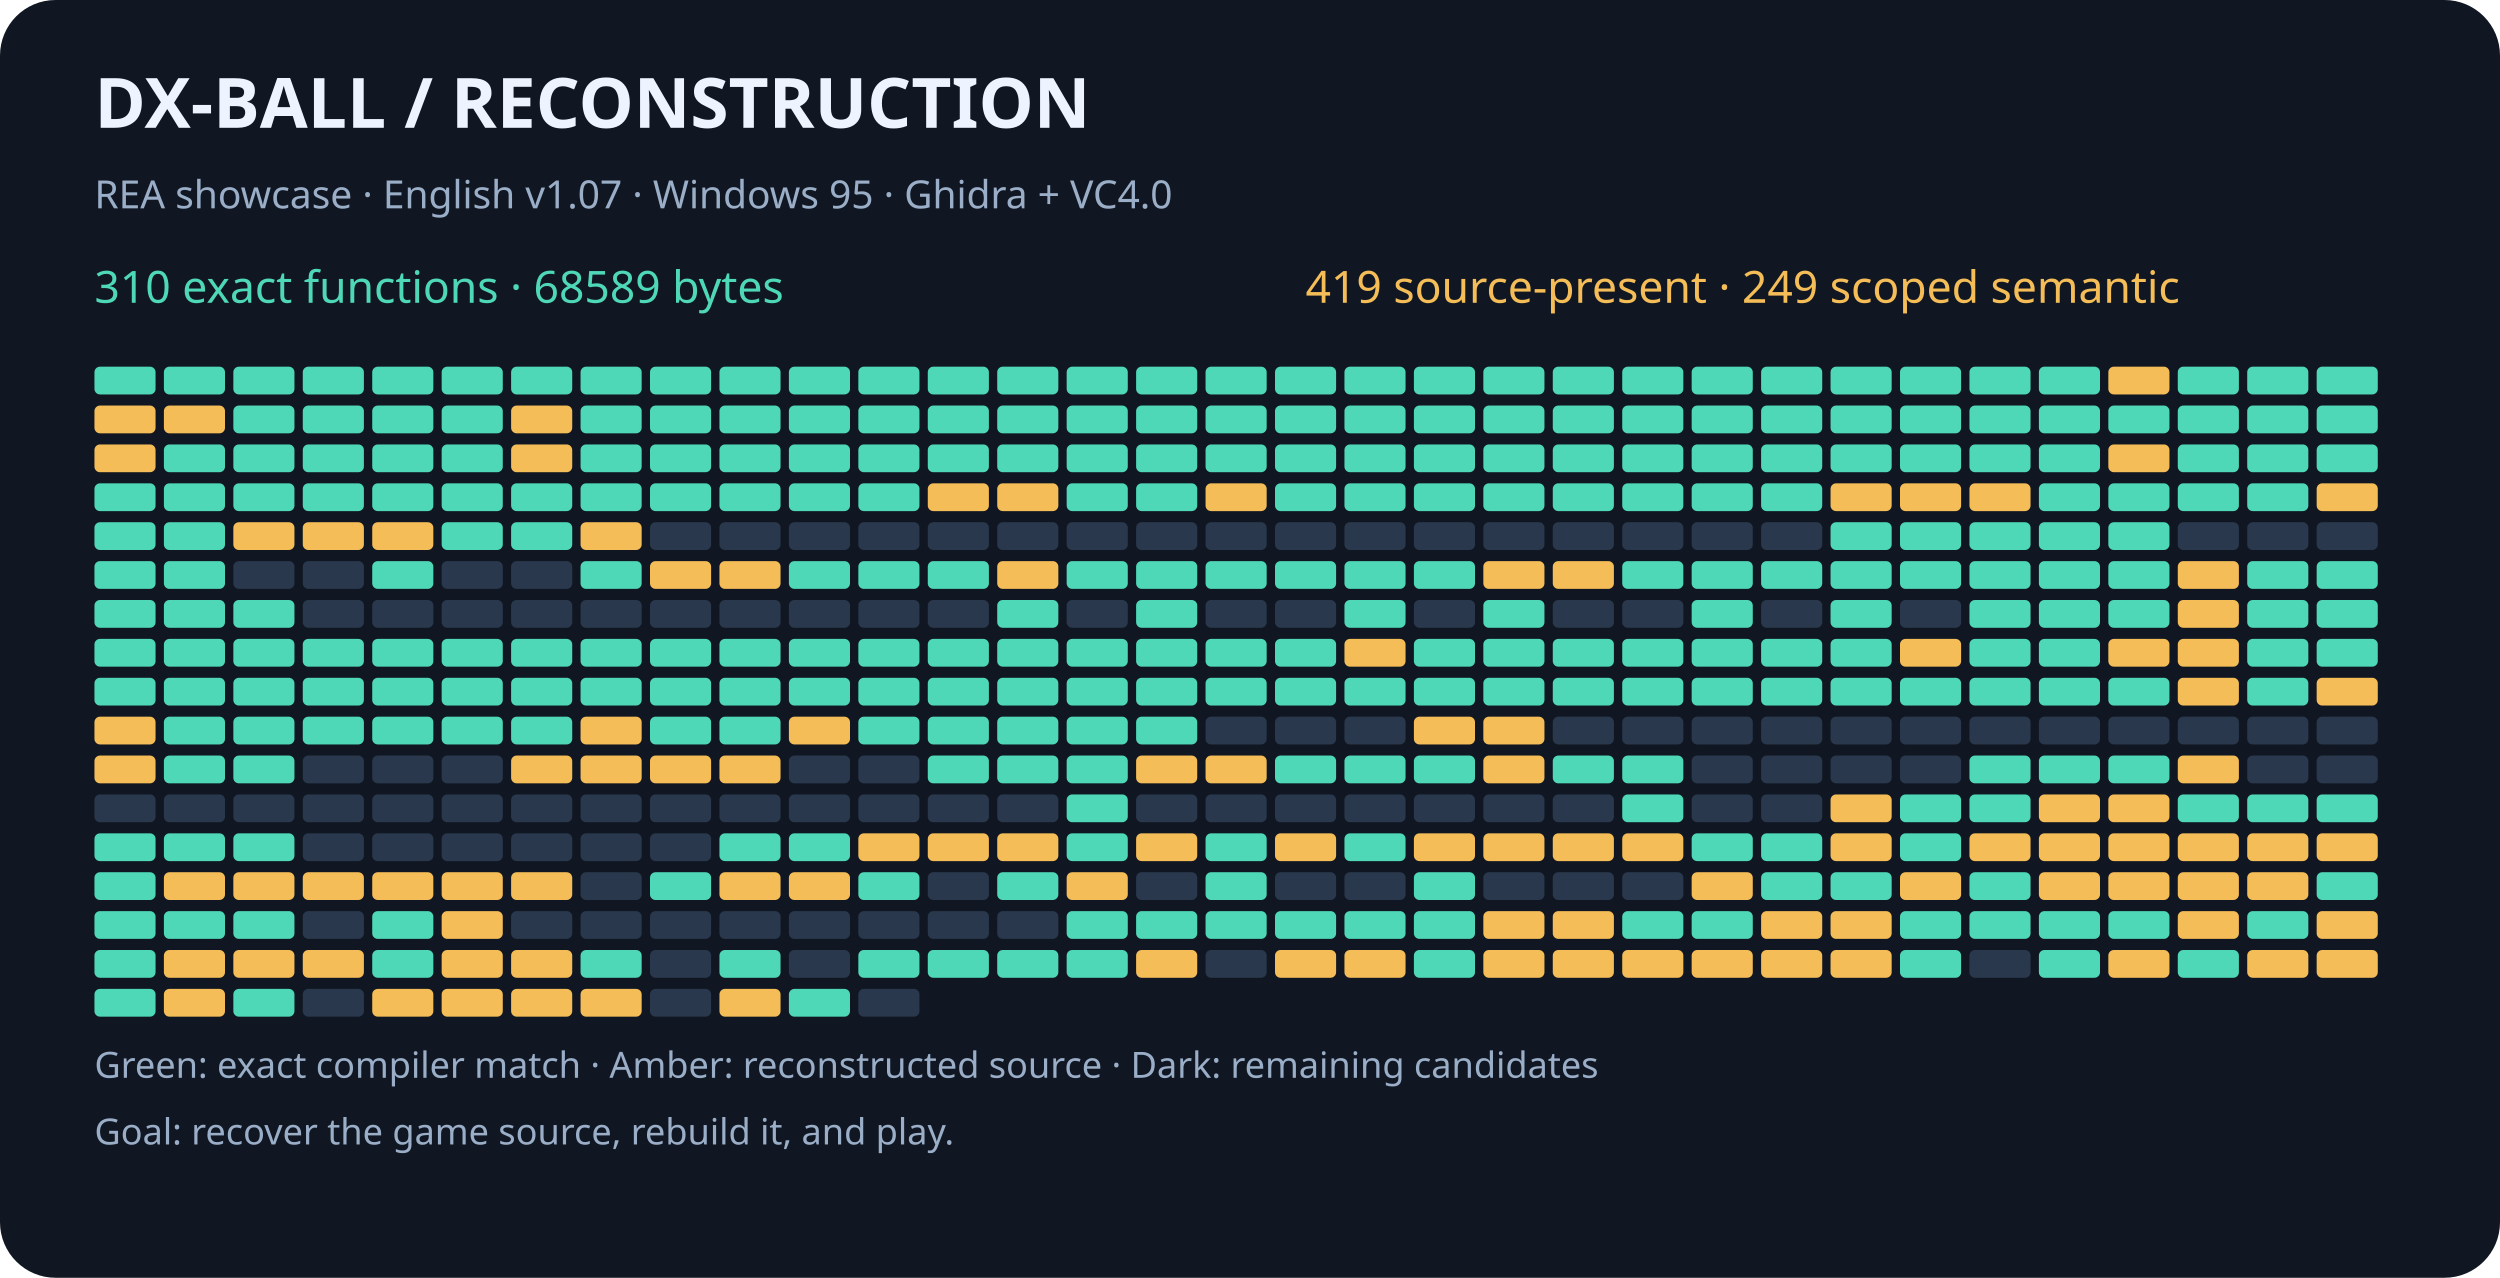
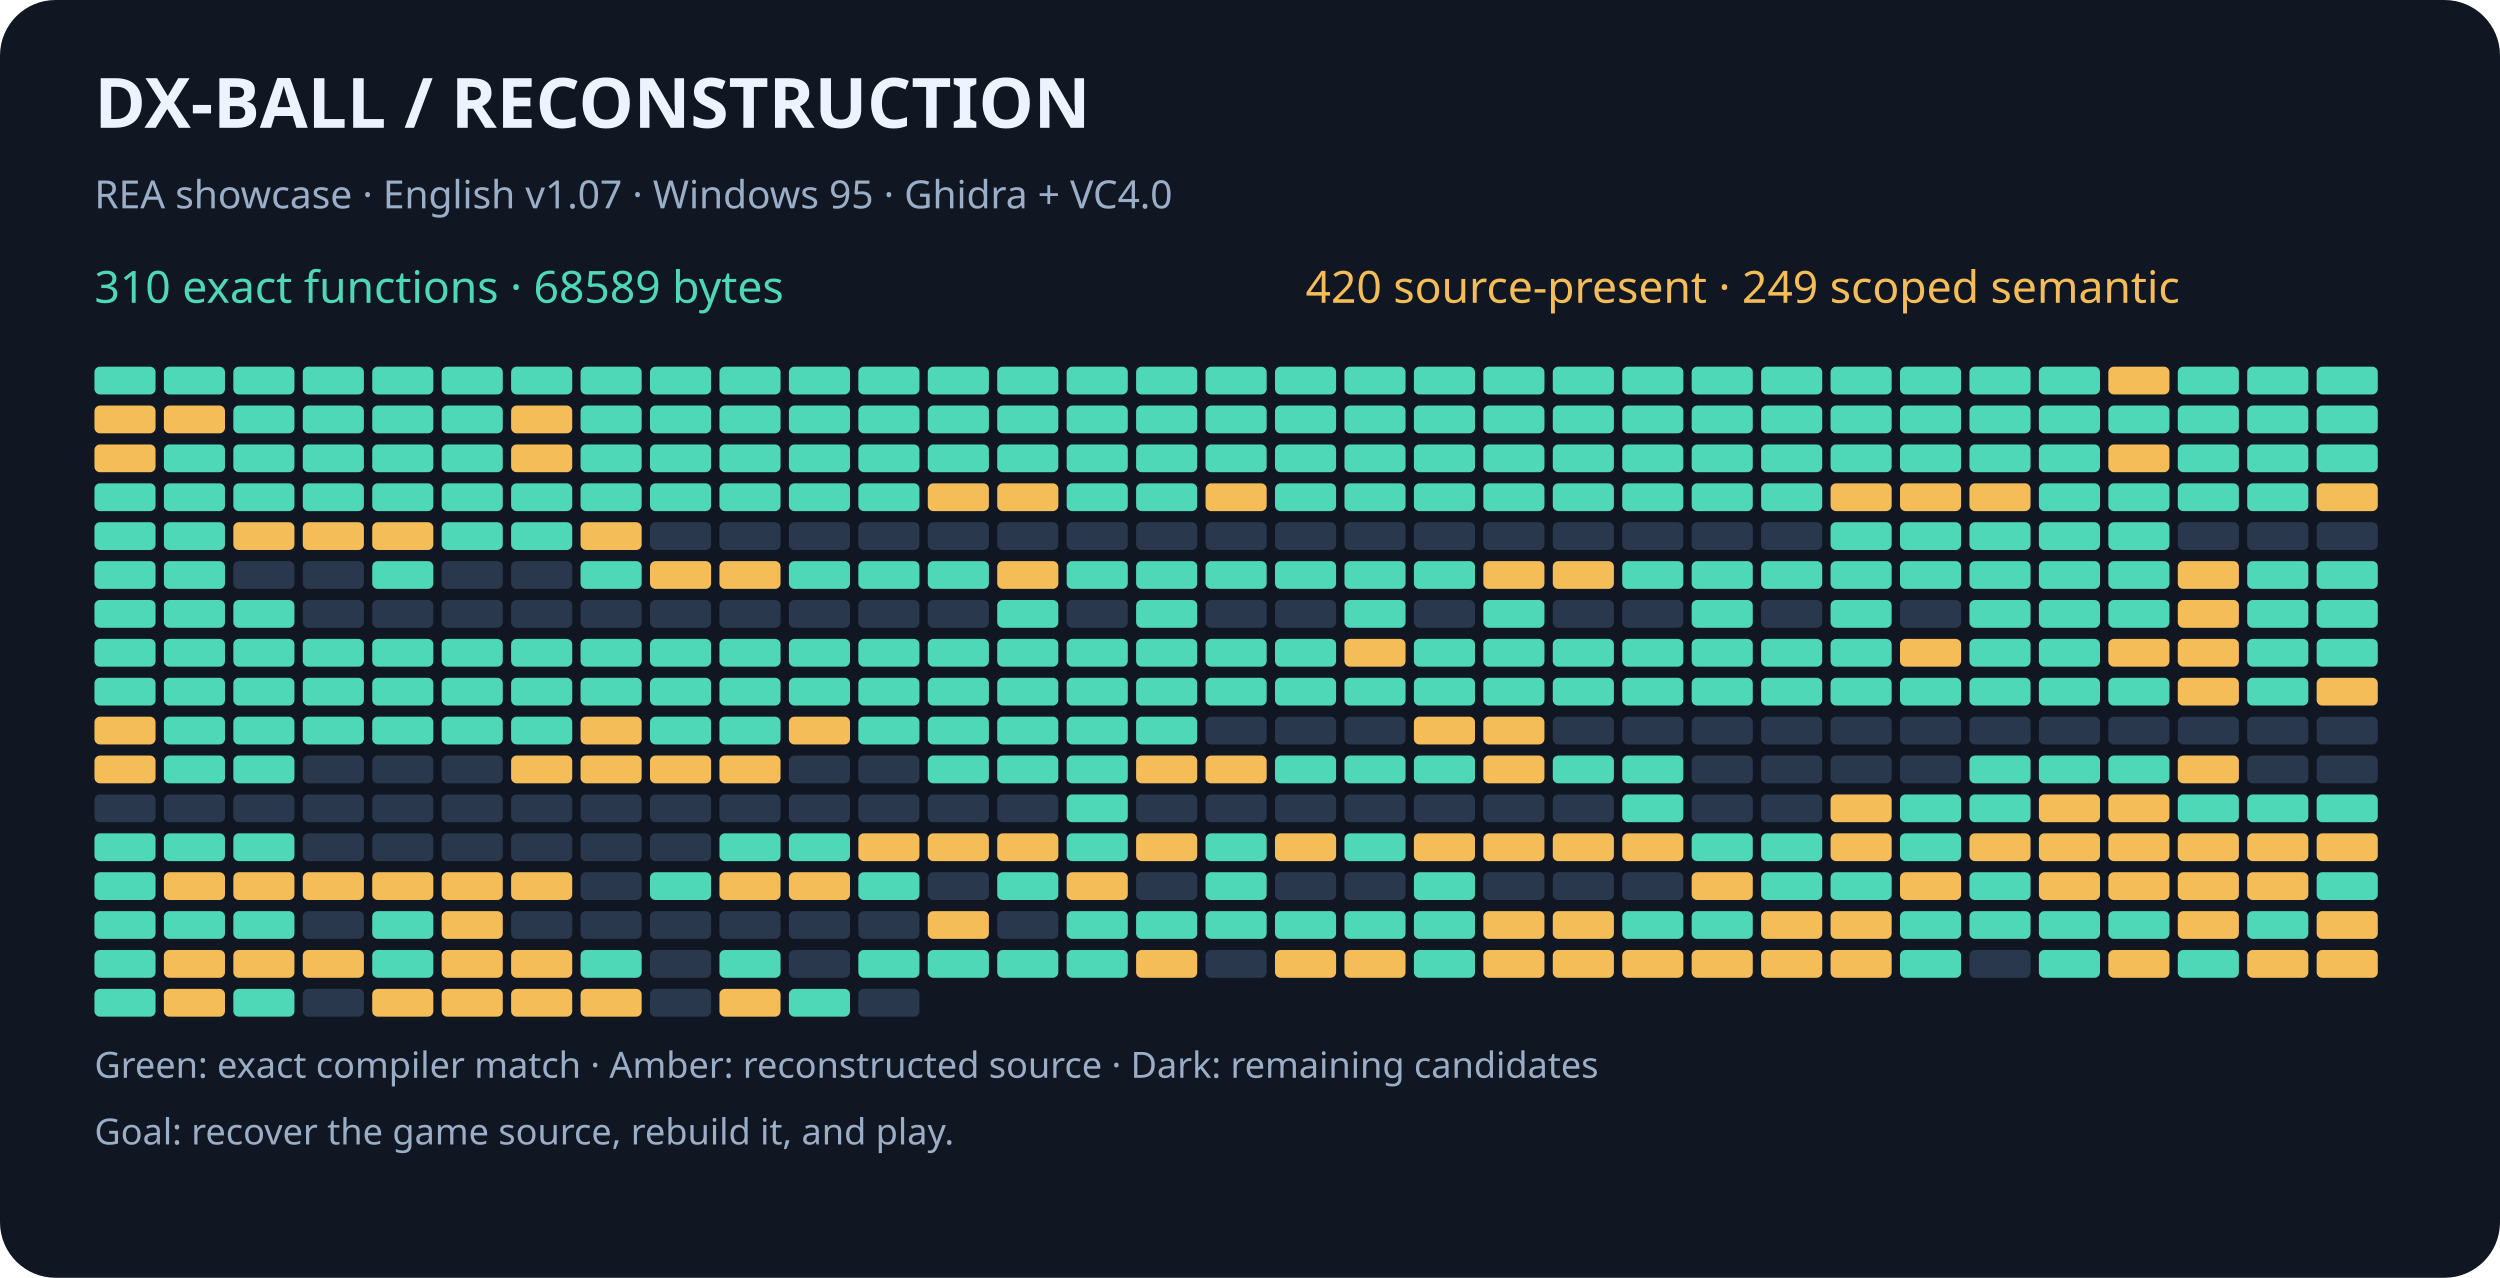
<svg xmlns="http://www.w3.org/2000/svg" width="900" height="460" viewBox="0 0 900 460" role="img" aria-labelledby="title desc">
  <rect width="900" height="460" rx="20" fill="#101722" />
  <g font-family="sans-serif">
    <text x="34" y="46" fill="#eef4ff" font-size="25" font-weight="bold">DX-BALL  /  RECONSTRUCTION</text>
    <text x="34" y="75" fill="#9baec8" font-size="14">REA showcase · English v1.07 · Windows 95 · Ghidra + VC4.0</text>
    <text x="34" y="109" fill="#4ed8b7" font-size="16">310 exact functions · 68589 bytes</text>
-     <text x="470" y="109" fill="#f5bd57" font-size="16">419 source-present · 249 scoped semantic</text>
+     <text x="470" y="109" fill="#f5bd57" font-size="16">420 source-present · 249 scoped semantic</text>
    <rect x="34" y="132" width="22" height="10" rx="2" fill="#4ed8b7" />
    <rect x="59" y="132" width="22" height="10" rx="2" fill="#4ed8b7" />
    <rect x="84" y="132" width="22" height="10" rx="2" fill="#4ed8b7" />
    <rect x="109" y="132" width="22" height="10" rx="2" fill="#4ed8b7" />
    <rect x="134" y="132" width="22" height="10" rx="2" fill="#4ed8b7" />
    <rect x="159" y="132" width="22" height="10" rx="2" fill="#4ed8b7" />
    <rect x="184" y="132" width="22" height="10" rx="2" fill="#4ed8b7" />
    <rect x="209" y="132" width="22" height="10" rx="2" fill="#4ed8b7" />
    <rect x="234" y="132" width="22" height="10" rx="2" fill="#4ed8b7" />
    <rect x="259" y="132" width="22" height="10" rx="2" fill="#4ed8b7" />
    <rect x="284" y="132" width="22" height="10" rx="2" fill="#4ed8b7" />
    <rect x="309" y="132" width="22" height="10" rx="2" fill="#4ed8b7" />
    <rect x="334" y="132" width="22" height="10" rx="2" fill="#4ed8b7" />
    <rect x="359" y="132" width="22" height="10" rx="2" fill="#4ed8b7" />
    <rect x="384" y="132" width="22" height="10" rx="2" fill="#4ed8b7" />
    <rect x="409" y="132" width="22" height="10" rx="2" fill="#4ed8b7" />
    <rect x="434" y="132" width="22" height="10" rx="2" fill="#4ed8b7" />
    <rect x="459" y="132" width="22" height="10" rx="2" fill="#4ed8b7" />
    <rect x="484" y="132" width="22" height="10" rx="2" fill="#4ed8b7" />
    <rect x="509" y="132" width="22" height="10" rx="2" fill="#4ed8b7" />
    <rect x="534" y="132" width="22" height="10" rx="2" fill="#4ed8b7" />
    <rect x="559" y="132" width="22" height="10" rx="2" fill="#4ed8b7" />
    <rect x="584" y="132" width="22" height="10" rx="2" fill="#4ed8b7" />
    <rect x="609" y="132" width="22" height="10" rx="2" fill="#4ed8b7" />
    <rect x="634" y="132" width="22" height="10" rx="2" fill="#4ed8b7" />
    <rect x="659" y="132" width="22" height="10" rx="2" fill="#4ed8b7" />
    <rect x="684" y="132" width="22" height="10" rx="2" fill="#4ed8b7" />
    <rect x="709" y="132" width="22" height="10" rx="2" fill="#4ed8b7" />
    <rect x="734" y="132" width="22" height="10" rx="2" fill="#4ed8b7" />
    <rect x="759" y="132" width="22" height="10" rx="2" fill="#f5bd57" />
    <rect x="784" y="132" width="22" height="10" rx="2" fill="#4ed8b7" />
    <rect x="809" y="132" width="22" height="10" rx="2" fill="#4ed8b7" />
    <rect x="834" y="132" width="22" height="10" rx="2" fill="#4ed8b7" />
    <rect x="34" y="146" width="22" height="10" rx="2" fill="#f5bd57" />
    <rect x="59" y="146" width="22" height="10" rx="2" fill="#f5bd57" />
    <rect x="84" y="146" width="22" height="10" rx="2" fill="#4ed8b7" />
    <rect x="109" y="146" width="22" height="10" rx="2" fill="#4ed8b7" />
    <rect x="134" y="146" width="22" height="10" rx="2" fill="#4ed8b7" />
    <rect x="159" y="146" width="22" height="10" rx="2" fill="#4ed8b7" />
    <rect x="184" y="146" width="22" height="10" rx="2" fill="#f5bd57" />
    <rect x="209" y="146" width="22" height="10" rx="2" fill="#4ed8b7" />
    <rect x="234" y="146" width="22" height="10" rx="2" fill="#4ed8b7" />
    <rect x="259" y="146" width="22" height="10" rx="2" fill="#4ed8b7" />
    <rect x="284" y="146" width="22" height="10" rx="2" fill="#4ed8b7" />
    <rect x="309" y="146" width="22" height="10" rx="2" fill="#4ed8b7" />
    <rect x="334" y="146" width="22" height="10" rx="2" fill="#4ed8b7" />
    <rect x="359" y="146" width="22" height="10" rx="2" fill="#4ed8b7" />
    <rect x="384" y="146" width="22" height="10" rx="2" fill="#4ed8b7" />
    <rect x="409" y="146" width="22" height="10" rx="2" fill="#4ed8b7" />
    <rect x="434" y="146" width="22" height="10" rx="2" fill="#4ed8b7" />
    <rect x="459" y="146" width="22" height="10" rx="2" fill="#4ed8b7" />
    <rect x="484" y="146" width="22" height="10" rx="2" fill="#4ed8b7" />
    <rect x="509" y="146" width="22" height="10" rx="2" fill="#4ed8b7" />
    <rect x="534" y="146" width="22" height="10" rx="2" fill="#4ed8b7" />
    <rect x="559" y="146" width="22" height="10" rx="2" fill="#4ed8b7" />
    <rect x="584" y="146" width="22" height="10" rx="2" fill="#4ed8b7" />
    <rect x="609" y="146" width="22" height="10" rx="2" fill="#4ed8b7" />
    <rect x="634" y="146" width="22" height="10" rx="2" fill="#4ed8b7" />
    <rect x="659" y="146" width="22" height="10" rx="2" fill="#4ed8b7" />
    <rect x="684" y="146" width="22" height="10" rx="2" fill="#4ed8b7" />
    <rect x="709" y="146" width="22" height="10" rx="2" fill="#4ed8b7" />
    <rect x="734" y="146" width="22" height="10" rx="2" fill="#4ed8b7" />
    <rect x="759" y="146" width="22" height="10" rx="2" fill="#4ed8b7" />
    <rect x="784" y="146" width="22" height="10" rx="2" fill="#4ed8b7" />
    <rect x="809" y="146" width="22" height="10" rx="2" fill="#4ed8b7" />
    <rect x="834" y="146" width="22" height="10" rx="2" fill="#4ed8b7" />
    <rect x="34" y="160" width="22" height="10" rx="2" fill="#f5bd57" />
    <rect x="59" y="160" width="22" height="10" rx="2" fill="#4ed8b7" />
    <rect x="84" y="160" width="22" height="10" rx="2" fill="#4ed8b7" />
    <rect x="109" y="160" width="22" height="10" rx="2" fill="#4ed8b7" />
    <rect x="134" y="160" width="22" height="10" rx="2" fill="#4ed8b7" />
    <rect x="159" y="160" width="22" height="10" rx="2" fill="#4ed8b7" />
    <rect x="184" y="160" width="22" height="10" rx="2" fill="#f5bd57" />
    <rect x="209" y="160" width="22" height="10" rx="2" fill="#4ed8b7" />
    <rect x="234" y="160" width="22" height="10" rx="2" fill="#4ed8b7" />
    <rect x="259" y="160" width="22" height="10" rx="2" fill="#4ed8b7" />
    <rect x="284" y="160" width="22" height="10" rx="2" fill="#4ed8b7" />
    <rect x="309" y="160" width="22" height="10" rx="2" fill="#4ed8b7" />
    <rect x="334" y="160" width="22" height="10" rx="2" fill="#4ed8b7" />
    <rect x="359" y="160" width="22" height="10" rx="2" fill="#4ed8b7" />
    <rect x="384" y="160" width="22" height="10" rx="2" fill="#4ed8b7" />
    <rect x="409" y="160" width="22" height="10" rx="2" fill="#4ed8b7" />
    <rect x="434" y="160" width="22" height="10" rx="2" fill="#4ed8b7" />
    <rect x="459" y="160" width="22" height="10" rx="2" fill="#4ed8b7" />
    <rect x="484" y="160" width="22" height="10" rx="2" fill="#4ed8b7" />
    <rect x="509" y="160" width="22" height="10" rx="2" fill="#4ed8b7" />
    <rect x="534" y="160" width="22" height="10" rx="2" fill="#4ed8b7" />
    <rect x="559" y="160" width="22" height="10" rx="2" fill="#4ed8b7" />
    <rect x="584" y="160" width="22" height="10" rx="2" fill="#4ed8b7" />
    <rect x="609" y="160" width="22" height="10" rx="2" fill="#4ed8b7" />
    <rect x="634" y="160" width="22" height="10" rx="2" fill="#4ed8b7" />
    <rect x="659" y="160" width="22" height="10" rx="2" fill="#4ed8b7" />
    <rect x="684" y="160" width="22" height="10" rx="2" fill="#4ed8b7" />
    <rect x="709" y="160" width="22" height="10" rx="2" fill="#4ed8b7" />
    <rect x="734" y="160" width="22" height="10" rx="2" fill="#4ed8b7" />
    <rect x="759" y="160" width="22" height="10" rx="2" fill="#f5bd57" />
    <rect x="784" y="160" width="22" height="10" rx="2" fill="#4ed8b7" />
    <rect x="809" y="160" width="22" height="10" rx="2" fill="#4ed8b7" />
    <rect x="834" y="160" width="22" height="10" rx="2" fill="#4ed8b7" />
    <rect x="34" y="174" width="22" height="10" rx="2" fill="#4ed8b7" />
    <rect x="59" y="174" width="22" height="10" rx="2" fill="#4ed8b7" />
    <rect x="84" y="174" width="22" height="10" rx="2" fill="#4ed8b7" />
    <rect x="109" y="174" width="22" height="10" rx="2" fill="#4ed8b7" />
    <rect x="134" y="174" width="22" height="10" rx="2" fill="#4ed8b7" />
    <rect x="159" y="174" width="22" height="10" rx="2" fill="#4ed8b7" />
    <rect x="184" y="174" width="22" height="10" rx="2" fill="#4ed8b7" />
    <rect x="209" y="174" width="22" height="10" rx="2" fill="#4ed8b7" />
    <rect x="234" y="174" width="22" height="10" rx="2" fill="#4ed8b7" />
    <rect x="259" y="174" width="22" height="10" rx="2" fill="#4ed8b7" />
    <rect x="284" y="174" width="22" height="10" rx="2" fill="#4ed8b7" />
    <rect x="309" y="174" width="22" height="10" rx="2" fill="#4ed8b7" />
    <rect x="334" y="174" width="22" height="10" rx="2" fill="#f5bd57" />
    <rect x="359" y="174" width="22" height="10" rx="2" fill="#f5bd57" />
    <rect x="384" y="174" width="22" height="10" rx="2" fill="#4ed8b7" />
    <rect x="409" y="174" width="22" height="10" rx="2" fill="#4ed8b7" />
    <rect x="434" y="174" width="22" height="10" rx="2" fill="#f5bd57" />
    <rect x="459" y="174" width="22" height="10" rx="2" fill="#4ed8b7" />
    <rect x="484" y="174" width="22" height="10" rx="2" fill="#4ed8b7" />
    <rect x="509" y="174" width="22" height="10" rx="2" fill="#4ed8b7" />
    <rect x="534" y="174" width="22" height="10" rx="2" fill="#4ed8b7" />
    <rect x="559" y="174" width="22" height="10" rx="2" fill="#4ed8b7" />
    <rect x="584" y="174" width="22" height="10" rx="2" fill="#4ed8b7" />
    <rect x="609" y="174" width="22" height="10" rx="2" fill="#4ed8b7" />
    <rect x="634" y="174" width="22" height="10" rx="2" fill="#4ed8b7" />
    <rect x="659" y="174" width="22" height="10" rx="2" fill="#f5bd57" />
    <rect x="684" y="174" width="22" height="10" rx="2" fill="#f5bd57" />
    <rect x="709" y="174" width="22" height="10" rx="2" fill="#f5bd57" />
    <rect x="734" y="174" width="22" height="10" rx="2" fill="#4ed8b7" />
    <rect x="759" y="174" width="22" height="10" rx="2" fill="#4ed8b7" />
    <rect x="784" y="174" width="22" height="10" rx="2" fill="#4ed8b7" />
    <rect x="809" y="174" width="22" height="10" rx="2" fill="#4ed8b7" />
    <rect x="834" y="174" width="22" height="10" rx="2" fill="#f5bd57" />
    <rect x="34" y="188" width="22" height="10" rx="2" fill="#4ed8b7" />
    <rect x="59" y="188" width="22" height="10" rx="2" fill="#4ed8b7" />
    <rect x="84" y="188" width="22" height="10" rx="2" fill="#f5bd57" />
    <rect x="109" y="188" width="22" height="10" rx="2" fill="#f5bd57" />
    <rect x="134" y="188" width="22" height="10" rx="2" fill="#f5bd57" />
    <rect x="159" y="188" width="22" height="10" rx="2" fill="#4ed8b7" />
    <rect x="184" y="188" width="22" height="10" rx="2" fill="#4ed8b7" />
    <rect x="209" y="188" width="22" height="10" rx="2" fill="#f5bd57" />
    <rect x="234" y="188" width="22" height="10" rx="2" fill="#29384c" />
    <rect x="259" y="188" width="22" height="10" rx="2" fill="#29384c" />
    <rect x="284" y="188" width="22" height="10" rx="2" fill="#29384c" />
    <rect x="309" y="188" width="22" height="10" rx="2" fill="#29384c" />
    <rect x="334" y="188" width="22" height="10" rx="2" fill="#29384c" />
    <rect x="359" y="188" width="22" height="10" rx="2" fill="#29384c" />
    <rect x="384" y="188" width="22" height="10" rx="2" fill="#29384c" />
    <rect x="409" y="188" width="22" height="10" rx="2" fill="#29384c" />
    <rect x="434" y="188" width="22" height="10" rx="2" fill="#29384c" />
    <rect x="459" y="188" width="22" height="10" rx="2" fill="#29384c" />
    <rect x="484" y="188" width="22" height="10" rx="2" fill="#29384c" />
    <rect x="509" y="188" width="22" height="10" rx="2" fill="#29384c" />
    <rect x="534" y="188" width="22" height="10" rx="2" fill="#29384c" />
    <rect x="559" y="188" width="22" height="10" rx="2" fill="#29384c" />
    <rect x="584" y="188" width="22" height="10" rx="2" fill="#29384c" />
    <rect x="609" y="188" width="22" height="10" rx="2" fill="#29384c" />
    <rect x="634" y="188" width="22" height="10" rx="2" fill="#29384c" />
    <rect x="659" y="188" width="22" height="10" rx="2" fill="#4ed8b7" />
    <rect x="684" y="188" width="22" height="10" rx="2" fill="#4ed8b7" />
    <rect x="709" y="188" width="22" height="10" rx="2" fill="#4ed8b7" />
    <rect x="734" y="188" width="22" height="10" rx="2" fill="#4ed8b7" />
    <rect x="759" y="188" width="22" height="10" rx="2" fill="#4ed8b7" />
    <rect x="784" y="188" width="22" height="10" rx="2" fill="#29384c" />
    <rect x="809" y="188" width="22" height="10" rx="2" fill="#29384c" />
    <rect x="834" y="188" width="22" height="10" rx="2" fill="#29384c" />
    <rect x="34" y="202" width="22" height="10" rx="2" fill="#4ed8b7" />
    <rect x="59" y="202" width="22" height="10" rx="2" fill="#4ed8b7" />
    <rect x="84" y="202" width="22" height="10" rx="2" fill="#29384c" />
    <rect x="109" y="202" width="22" height="10" rx="2" fill="#29384c" />
    <rect x="134" y="202" width="22" height="10" rx="2" fill="#4ed8b7" />
    <rect x="159" y="202" width="22" height="10" rx="2" fill="#29384c" />
    <rect x="184" y="202" width="22" height="10" rx="2" fill="#29384c" />
    <rect x="209" y="202" width="22" height="10" rx="2" fill="#4ed8b7" />
    <rect x="234" y="202" width="22" height="10" rx="2" fill="#f5bd57" />
    <rect x="259" y="202" width="22" height="10" rx="2" fill="#f5bd57" />
    <rect x="284" y="202" width="22" height="10" rx="2" fill="#4ed8b7" />
    <rect x="309" y="202" width="22" height="10" rx="2" fill="#4ed8b7" />
    <rect x="334" y="202" width="22" height="10" rx="2" fill="#4ed8b7" />
    <rect x="359" y="202" width="22" height="10" rx="2" fill="#f5bd57" />
    <rect x="384" y="202" width="22" height="10" rx="2" fill="#4ed8b7" />
    <rect x="409" y="202" width="22" height="10" rx="2" fill="#4ed8b7" />
    <rect x="434" y="202" width="22" height="10" rx="2" fill="#4ed8b7" />
    <rect x="459" y="202" width="22" height="10" rx="2" fill="#4ed8b7" />
    <rect x="484" y="202" width="22" height="10" rx="2" fill="#4ed8b7" />
    <rect x="509" y="202" width="22" height="10" rx="2" fill="#4ed8b7" />
    <rect x="534" y="202" width="22" height="10" rx="2" fill="#f5bd57" />
    <rect x="559" y="202" width="22" height="10" rx="2" fill="#f5bd57" />
    <rect x="584" y="202" width="22" height="10" rx="2" fill="#4ed8b7" />
    <rect x="609" y="202" width="22" height="10" rx="2" fill="#4ed8b7" />
    <rect x="634" y="202" width="22" height="10" rx="2" fill="#4ed8b7" />
    <rect x="659" y="202" width="22" height="10" rx="2" fill="#4ed8b7" />
    <rect x="684" y="202" width="22" height="10" rx="2" fill="#4ed8b7" />
    <rect x="709" y="202" width="22" height="10" rx="2" fill="#4ed8b7" />
    <rect x="734" y="202" width="22" height="10" rx="2" fill="#4ed8b7" />
    <rect x="759" y="202" width="22" height="10" rx="2" fill="#4ed8b7" />
    <rect x="784" y="202" width="22" height="10" rx="2" fill="#f5bd57" />
    <rect x="809" y="202" width="22" height="10" rx="2" fill="#4ed8b7" />
    <rect x="834" y="202" width="22" height="10" rx="2" fill="#4ed8b7" />
    <rect x="34" y="216" width="22" height="10" rx="2" fill="#4ed8b7" />
    <rect x="59" y="216" width="22" height="10" rx="2" fill="#4ed8b7" />
    <rect x="84" y="216" width="22" height="10" rx="2" fill="#4ed8b7" />
    <rect x="109" y="216" width="22" height="10" rx="2" fill="#29384c" />
    <rect x="134" y="216" width="22" height="10" rx="2" fill="#29384c" />
    <rect x="159" y="216" width="22" height="10" rx="2" fill="#29384c" />
    <rect x="184" y="216" width="22" height="10" rx="2" fill="#29384c" />
    <rect x="209" y="216" width="22" height="10" rx="2" fill="#29384c" />
    <rect x="234" y="216" width="22" height="10" rx="2" fill="#29384c" />
    <rect x="259" y="216" width="22" height="10" rx="2" fill="#29384c" />
    <rect x="284" y="216" width="22" height="10" rx="2" fill="#29384c" />
    <rect x="309" y="216" width="22" height="10" rx="2" fill="#29384c" />
    <rect x="334" y="216" width="22" height="10" rx="2" fill="#29384c" />
    <rect x="359" y="216" width="22" height="10" rx="2" fill="#4ed8b7" />
    <rect x="384" y="216" width="22" height="10" rx="2" fill="#29384c" />
    <rect x="409" y="216" width="22" height="10" rx="2" fill="#4ed8b7" />
    <rect x="434" y="216" width="22" height="10" rx="2" fill="#29384c" />
    <rect x="459" y="216" width="22" height="10" rx="2" fill="#29384c" />
    <rect x="484" y="216" width="22" height="10" rx="2" fill="#4ed8b7" />
    <rect x="509" y="216" width="22" height="10" rx="2" fill="#29384c" />
    <rect x="534" y="216" width="22" height="10" rx="2" fill="#4ed8b7" />
    <rect x="559" y="216" width="22" height="10" rx="2" fill="#29384c" />
    <rect x="584" y="216" width="22" height="10" rx="2" fill="#29384c" />
    <rect x="609" y="216" width="22" height="10" rx="2" fill="#4ed8b7" />
    <rect x="634" y="216" width="22" height="10" rx="2" fill="#29384c" />
    <rect x="659" y="216" width="22" height="10" rx="2" fill="#4ed8b7" />
    <rect x="684" y="216" width="22" height="10" rx="2" fill="#29384c" />
    <rect x="709" y="216" width="22" height="10" rx="2" fill="#4ed8b7" />
    <rect x="734" y="216" width="22" height="10" rx="2" fill="#4ed8b7" />
    <rect x="759" y="216" width="22" height="10" rx="2" fill="#4ed8b7" />
    <rect x="784" y="216" width="22" height="10" rx="2" fill="#f5bd57" />
    <rect x="809" y="216" width="22" height="10" rx="2" fill="#4ed8b7" />
    <rect x="834" y="216" width="22" height="10" rx="2" fill="#4ed8b7" />
    <rect x="34" y="230" width="22" height="10" rx="2" fill="#4ed8b7" />
    <rect x="59" y="230" width="22" height="10" rx="2" fill="#4ed8b7" />
    <rect x="84" y="230" width="22" height="10" rx="2" fill="#4ed8b7" />
    <rect x="109" y="230" width="22" height="10" rx="2" fill="#4ed8b7" />
    <rect x="134" y="230" width="22" height="10" rx="2" fill="#4ed8b7" />
    <rect x="159" y="230" width="22" height="10" rx="2" fill="#4ed8b7" />
    <rect x="184" y="230" width="22" height="10" rx="2" fill="#4ed8b7" />
    <rect x="209" y="230" width="22" height="10" rx="2" fill="#4ed8b7" />
    <rect x="234" y="230" width="22" height="10" rx="2" fill="#4ed8b7" />
    <rect x="259" y="230" width="22" height="10" rx="2" fill="#4ed8b7" />
    <rect x="284" y="230" width="22" height="10" rx="2" fill="#4ed8b7" />
    <rect x="309" y="230" width="22" height="10" rx="2" fill="#4ed8b7" />
    <rect x="334" y="230" width="22" height="10" rx="2" fill="#4ed8b7" />
    <rect x="359" y="230" width="22" height="10" rx="2" fill="#4ed8b7" />
    <rect x="384" y="230" width="22" height="10" rx="2" fill="#4ed8b7" />
    <rect x="409" y="230" width="22" height="10" rx="2" fill="#4ed8b7" />
    <rect x="434" y="230" width="22" height="10" rx="2" fill="#4ed8b7" />
    <rect x="459" y="230" width="22" height="10" rx="2" fill="#4ed8b7" />
    <rect x="484" y="230" width="22" height="10" rx="2" fill="#f5bd57" />
    <rect x="509" y="230" width="22" height="10" rx="2" fill="#4ed8b7" />
    <rect x="534" y="230" width="22" height="10" rx="2" fill="#4ed8b7" />
    <rect x="559" y="230" width="22" height="10" rx="2" fill="#4ed8b7" />
    <rect x="584" y="230" width="22" height="10" rx="2" fill="#4ed8b7" />
    <rect x="609" y="230" width="22" height="10" rx="2" fill="#4ed8b7" />
    <rect x="634" y="230" width="22" height="10" rx="2" fill="#4ed8b7" />
    <rect x="659" y="230" width="22" height="10" rx="2" fill="#4ed8b7" />
    <rect x="684" y="230" width="22" height="10" rx="2" fill="#f5bd57" />
    <rect x="709" y="230" width="22" height="10" rx="2" fill="#4ed8b7" />
    <rect x="734" y="230" width="22" height="10" rx="2" fill="#4ed8b7" />
    <rect x="759" y="230" width="22" height="10" rx="2" fill="#f5bd57" />
    <rect x="784" y="230" width="22" height="10" rx="2" fill="#f5bd57" />
    <rect x="809" y="230" width="22" height="10" rx="2" fill="#4ed8b7" />
    <rect x="834" y="230" width="22" height="10" rx="2" fill="#4ed8b7" />
    <rect x="34" y="244" width="22" height="10" rx="2" fill="#4ed8b7" />
    <rect x="59" y="244" width="22" height="10" rx="2" fill="#4ed8b7" />
    <rect x="84" y="244" width="22" height="10" rx="2" fill="#4ed8b7" />
    <rect x="109" y="244" width="22" height="10" rx="2" fill="#4ed8b7" />
    <rect x="134" y="244" width="22" height="10" rx="2" fill="#4ed8b7" />
    <rect x="159" y="244" width="22" height="10" rx="2" fill="#4ed8b7" />
    <rect x="184" y="244" width="22" height="10" rx="2" fill="#4ed8b7" />
    <rect x="209" y="244" width="22" height="10" rx="2" fill="#4ed8b7" />
    <rect x="234" y="244" width="22" height="10" rx="2" fill="#4ed8b7" />
    <rect x="259" y="244" width="22" height="10" rx="2" fill="#4ed8b7" />
    <rect x="284" y="244" width="22" height="10" rx="2" fill="#4ed8b7" />
    <rect x="309" y="244" width="22" height="10" rx="2" fill="#4ed8b7" />
    <rect x="334" y="244" width="22" height="10" rx="2" fill="#4ed8b7" />
    <rect x="359" y="244" width="22" height="10" rx="2" fill="#4ed8b7" />
    <rect x="384" y="244" width="22" height="10" rx="2" fill="#4ed8b7" />
    <rect x="409" y="244" width="22" height="10" rx="2" fill="#4ed8b7" />
    <rect x="434" y="244" width="22" height="10" rx="2" fill="#4ed8b7" />
    <rect x="459" y="244" width="22" height="10" rx="2" fill="#4ed8b7" />
    <rect x="484" y="244" width="22" height="10" rx="2" fill="#4ed8b7" />
    <rect x="509" y="244" width="22" height="10" rx="2" fill="#4ed8b7" />
    <rect x="534" y="244" width="22" height="10" rx="2" fill="#4ed8b7" />
    <rect x="559" y="244" width="22" height="10" rx="2" fill="#4ed8b7" />
    <rect x="584" y="244" width="22" height="10" rx="2" fill="#4ed8b7" />
    <rect x="609" y="244" width="22" height="10" rx="2" fill="#4ed8b7" />
    <rect x="634" y="244" width="22" height="10" rx="2" fill="#4ed8b7" />
    <rect x="659" y="244" width="22" height="10" rx="2" fill="#4ed8b7" />
    <rect x="684" y="244" width="22" height="10" rx="2" fill="#4ed8b7" />
    <rect x="709" y="244" width="22" height="10" rx="2" fill="#4ed8b7" />
    <rect x="734" y="244" width="22" height="10" rx="2" fill="#4ed8b7" />
    <rect x="759" y="244" width="22" height="10" rx="2" fill="#4ed8b7" />
    <rect x="784" y="244" width="22" height="10" rx="2" fill="#f5bd57" />
    <rect x="809" y="244" width="22" height="10" rx="2" fill="#4ed8b7" />
    <rect x="834" y="244" width="22" height="10" rx="2" fill="#f5bd57" />
    <rect x="34" y="258" width="22" height="10" rx="2" fill="#f5bd57" />
    <rect x="59" y="258" width="22" height="10" rx="2" fill="#4ed8b7" />
    <rect x="84" y="258" width="22" height="10" rx="2" fill="#4ed8b7" />
    <rect x="109" y="258" width="22" height="10" rx="2" fill="#4ed8b7" />
    <rect x="134" y="258" width="22" height="10" rx="2" fill="#4ed8b7" />
    <rect x="159" y="258" width="22" height="10" rx="2" fill="#4ed8b7" />
    <rect x="184" y="258" width="22" height="10" rx="2" fill="#4ed8b7" />
    <rect x="209" y="258" width="22" height="10" rx="2" fill="#f5bd57" />
    <rect x="234" y="258" width="22" height="10" rx="2" fill="#4ed8b7" />
    <rect x="259" y="258" width="22" height="10" rx="2" fill="#4ed8b7" />
    <rect x="284" y="258" width="22" height="10" rx="2" fill="#f5bd57" />
    <rect x="309" y="258" width="22" height="10" rx="2" fill="#4ed8b7" />
    <rect x="334" y="258" width="22" height="10" rx="2" fill="#4ed8b7" />
    <rect x="359" y="258" width="22" height="10" rx="2" fill="#4ed8b7" />
    <rect x="384" y="258" width="22" height="10" rx="2" fill="#4ed8b7" />
    <rect x="409" y="258" width="22" height="10" rx="2" fill="#4ed8b7" />
    <rect x="434" y="258" width="22" height="10" rx="2" fill="#29384c" />
    <rect x="459" y="258" width="22" height="10" rx="2" fill="#29384c" />
    <rect x="484" y="258" width="22" height="10" rx="2" fill="#29384c" />
    <rect x="509" y="258" width="22" height="10" rx="2" fill="#f5bd57" />
    <rect x="534" y="258" width="22" height="10" rx="2" fill="#f5bd57" />
    <rect x="559" y="258" width="22" height="10" rx="2" fill="#29384c" />
    <rect x="584" y="258" width="22" height="10" rx="2" fill="#29384c" />
    <rect x="609" y="258" width="22" height="10" rx="2" fill="#29384c" />
    <rect x="634" y="258" width="22" height="10" rx="2" fill="#29384c" />
    <rect x="659" y="258" width="22" height="10" rx="2" fill="#29384c" />
    <rect x="684" y="258" width="22" height="10" rx="2" fill="#29384c" />
    <rect x="709" y="258" width="22" height="10" rx="2" fill="#29384c" />
    <rect x="734" y="258" width="22" height="10" rx="2" fill="#29384c" />
    <rect x="759" y="258" width="22" height="10" rx="2" fill="#29384c" />
    <rect x="784" y="258" width="22" height="10" rx="2" fill="#29384c" />
    <rect x="809" y="258" width="22" height="10" rx="2" fill="#29384c" />
    <rect x="834" y="258" width="22" height="10" rx="2" fill="#29384c" />
    <rect x="34" y="272" width="22" height="10" rx="2" fill="#f5bd57" />
    <rect x="59" y="272" width="22" height="10" rx="2" fill="#4ed8b7" />
    <rect x="84" y="272" width="22" height="10" rx="2" fill="#4ed8b7" />
    <rect x="109" y="272" width="22" height="10" rx="2" fill="#29384c" />
    <rect x="134" y="272" width="22" height="10" rx="2" fill="#29384c" />
    <rect x="159" y="272" width="22" height="10" rx="2" fill="#29384c" />
    <rect x="184" y="272" width="22" height="10" rx="2" fill="#f5bd57" />
    <rect x="209" y="272" width="22" height="10" rx="2" fill="#f5bd57" />
    <rect x="234" y="272" width="22" height="10" rx="2" fill="#f5bd57" />
    <rect x="259" y="272" width="22" height="10" rx="2" fill="#f5bd57" />
    <rect x="284" y="272" width="22" height="10" rx="2" fill="#29384c" />
    <rect x="309" y="272" width="22" height="10" rx="2" fill="#29384c" />
    <rect x="334" y="272" width="22" height="10" rx="2" fill="#4ed8b7" />
    <rect x="359" y="272" width="22" height="10" rx="2" fill="#4ed8b7" />
    <rect x="384" y="272" width="22" height="10" rx="2" fill="#4ed8b7" />
    <rect x="409" y="272" width="22" height="10" rx="2" fill="#f5bd57" />
    <rect x="434" y="272" width="22" height="10" rx="2" fill="#f5bd57" />
    <rect x="459" y="272" width="22" height="10" rx="2" fill="#4ed8b7" />
    <rect x="484" y="272" width="22" height="10" rx="2" fill="#4ed8b7" />
    <rect x="509" y="272" width="22" height="10" rx="2" fill="#4ed8b7" />
    <rect x="534" y="272" width="22" height="10" rx="2" fill="#f5bd57" />
    <rect x="559" y="272" width="22" height="10" rx="2" fill="#4ed8b7" />
    <rect x="584" y="272" width="22" height="10" rx="2" fill="#4ed8b7" />
    <rect x="609" y="272" width="22" height="10" rx="2" fill="#29384c" />
    <rect x="634" y="272" width="22" height="10" rx="2" fill="#29384c" />
    <rect x="659" y="272" width="22" height="10" rx="2" fill="#29384c" />
    <rect x="684" y="272" width="22" height="10" rx="2" fill="#29384c" />
    <rect x="709" y="272" width="22" height="10" rx="2" fill="#4ed8b7" />
    <rect x="734" y="272" width="22" height="10" rx="2" fill="#4ed8b7" />
    <rect x="759" y="272" width="22" height="10" rx="2" fill="#4ed8b7" />
    <rect x="784" y="272" width="22" height="10" rx="2" fill="#f5bd57" />
    <rect x="809" y="272" width="22" height="10" rx="2" fill="#29384c" />
    <rect x="834" y="272" width="22" height="10" rx="2" fill="#29384c" />
    <rect x="34" y="286" width="22" height="10" rx="2" fill="#29384c" />
    <rect x="59" y="286" width="22" height="10" rx="2" fill="#29384c" />
    <rect x="84" y="286" width="22" height="10" rx="2" fill="#29384c" />
    <rect x="109" y="286" width="22" height="10" rx="2" fill="#29384c" />
    <rect x="134" y="286" width="22" height="10" rx="2" fill="#29384c" />
    <rect x="159" y="286" width="22" height="10" rx="2" fill="#29384c" />
    <rect x="184" y="286" width="22" height="10" rx="2" fill="#29384c" />
    <rect x="209" y="286" width="22" height="10" rx="2" fill="#29384c" />
    <rect x="234" y="286" width="22" height="10" rx="2" fill="#29384c" />
    <rect x="259" y="286" width="22" height="10" rx="2" fill="#29384c" />
    <rect x="284" y="286" width="22" height="10" rx="2" fill="#29384c" />
    <rect x="309" y="286" width="22" height="10" rx="2" fill="#29384c" />
    <rect x="334" y="286" width="22" height="10" rx="2" fill="#29384c" />
    <rect x="359" y="286" width="22" height="10" rx="2" fill="#29384c" />
    <rect x="384" y="286" width="22" height="10" rx="2" fill="#4ed8b7" />
    <rect x="409" y="286" width="22" height="10" rx="2" fill="#29384c" />
    <rect x="434" y="286" width="22" height="10" rx="2" fill="#29384c" />
    <rect x="459" y="286" width="22" height="10" rx="2" fill="#29384c" />
    <rect x="484" y="286" width="22" height="10" rx="2" fill="#29384c" />
    <rect x="509" y="286" width="22" height="10" rx="2" fill="#29384c" />
    <rect x="534" y="286" width="22" height="10" rx="2" fill="#29384c" />
    <rect x="559" y="286" width="22" height="10" rx="2" fill="#29384c" />
    <rect x="584" y="286" width="22" height="10" rx="2" fill="#4ed8b7" />
    <rect x="609" y="286" width="22" height="10" rx="2" fill="#29384c" />
    <rect x="634" y="286" width="22" height="10" rx="2" fill="#29384c" />
    <rect x="659" y="286" width="22" height="10" rx="2" fill="#f5bd57" />
    <rect x="684" y="286" width="22" height="10" rx="2" fill="#4ed8b7" />
    <rect x="709" y="286" width="22" height="10" rx="2" fill="#4ed8b7" />
    <rect x="734" y="286" width="22" height="10" rx="2" fill="#f5bd57" />
    <rect x="759" y="286" width="22" height="10" rx="2" fill="#f5bd57" />
    <rect x="784" y="286" width="22" height="10" rx="2" fill="#4ed8b7" />
    <rect x="809" y="286" width="22" height="10" rx="2" fill="#4ed8b7" />
    <rect x="834" y="286" width="22" height="10" rx="2" fill="#4ed8b7" />
    <rect x="34" y="300" width="22" height="10" rx="2" fill="#4ed8b7" />
    <rect x="59" y="300" width="22" height="10" rx="2" fill="#4ed8b7" />
    <rect x="84" y="300" width="22" height="10" rx="2" fill="#4ed8b7" />
    <rect x="109" y="300" width="22" height="10" rx="2" fill="#29384c" />
    <rect x="134" y="300" width="22" height="10" rx="2" fill="#29384c" />
    <rect x="159" y="300" width="22" height="10" rx="2" fill="#29384c" />
    <rect x="184" y="300" width="22" height="10" rx="2" fill="#29384c" />
    <rect x="209" y="300" width="22" height="10" rx="2" fill="#29384c" />
    <rect x="234" y="300" width="22" height="10" rx="2" fill="#29384c" />
    <rect x="259" y="300" width="22" height="10" rx="2" fill="#4ed8b7" />
    <rect x="284" y="300" width="22" height="10" rx="2" fill="#4ed8b7" />
    <rect x="309" y="300" width="22" height="10" rx="2" fill="#f5bd57" />
    <rect x="334" y="300" width="22" height="10" rx="2" fill="#f5bd57" />
    <rect x="359" y="300" width="22" height="10" rx="2" fill="#f5bd57" />
    <rect x="384" y="300" width="22" height="10" rx="2" fill="#4ed8b7" />
    <rect x="409" y="300" width="22" height="10" rx="2" fill="#f5bd57" />
    <rect x="434" y="300" width="22" height="10" rx="2" fill="#4ed8b7" />
    <rect x="459" y="300" width="22" height="10" rx="2" fill="#f5bd57" />
    <rect x="484" y="300" width="22" height="10" rx="2" fill="#4ed8b7" />
    <rect x="509" y="300" width="22" height="10" rx="2" fill="#f5bd57" />
    <rect x="534" y="300" width="22" height="10" rx="2" fill="#f5bd57" />
    <rect x="559" y="300" width="22" height="10" rx="2" fill="#f5bd57" />
    <rect x="584" y="300" width="22" height="10" rx="2" fill="#f5bd57" />
    <rect x="609" y="300" width="22" height="10" rx="2" fill="#4ed8b7" />
    <rect x="634" y="300" width="22" height="10" rx="2" fill="#4ed8b7" />
    <rect x="659" y="300" width="22" height="10" rx="2" fill="#f5bd57" />
    <rect x="684" y="300" width="22" height="10" rx="2" fill="#4ed8b7" />
    <rect x="709" y="300" width="22" height="10" rx="2" fill="#f5bd57" />
    <rect x="734" y="300" width="22" height="10" rx="2" fill="#f5bd57" />
    <rect x="759" y="300" width="22" height="10" rx="2" fill="#f5bd57" />
    <rect x="784" y="300" width="22" height="10" rx="2" fill="#f5bd57" />
    <rect x="809" y="300" width="22" height="10" rx="2" fill="#f5bd57" />
    <rect x="834" y="300" width="22" height="10" rx="2" fill="#f5bd57" />
    <rect x="34" y="314" width="22" height="10" rx="2" fill="#4ed8b7" />
    <rect x="59" y="314" width="22" height="10" rx="2" fill="#f5bd57" />
    <rect x="84" y="314" width="22" height="10" rx="2" fill="#f5bd57" />
    <rect x="109" y="314" width="22" height="10" rx="2" fill="#f5bd57" />
    <rect x="134" y="314" width="22" height="10" rx="2" fill="#f5bd57" />
    <rect x="159" y="314" width="22" height="10" rx="2" fill="#f5bd57" />
    <rect x="184" y="314" width="22" height="10" rx="2" fill="#f5bd57" />
    <rect x="209" y="314" width="22" height="10" rx="2" fill="#29384c" />
    <rect x="234" y="314" width="22" height="10" rx="2" fill="#4ed8b7" />
    <rect x="259" y="314" width="22" height="10" rx="2" fill="#f5bd57" />
    <rect x="284" y="314" width="22" height="10" rx="2" fill="#f5bd57" />
    <rect x="309" y="314" width="22" height="10" rx="2" fill="#4ed8b7" />
    <rect x="334" y="314" width="22" height="10" rx="2" fill="#29384c" />
    <rect x="359" y="314" width="22" height="10" rx="2" fill="#4ed8b7" />
    <rect x="384" y="314" width="22" height="10" rx="2" fill="#f5bd57" />
    <rect x="409" y="314" width="22" height="10" rx="2" fill="#29384c" />
    <rect x="434" y="314" width="22" height="10" rx="2" fill="#4ed8b7" />
    <rect x="459" y="314" width="22" height="10" rx="2" fill="#29384c" />
    <rect x="484" y="314" width="22" height="10" rx="2" fill="#29384c" />
    <rect x="509" y="314" width="22" height="10" rx="2" fill="#4ed8b7" />
    <rect x="534" y="314" width="22" height="10" rx="2" fill="#29384c" />
    <rect x="559" y="314" width="22" height="10" rx="2" fill="#29384c" />
    <rect x="584" y="314" width="22" height="10" rx="2" fill="#29384c" />
    <rect x="609" y="314" width="22" height="10" rx="2" fill="#f5bd57" />
    <rect x="634" y="314" width="22" height="10" rx="2" fill="#4ed8b7" />
    <rect x="659" y="314" width="22" height="10" rx="2" fill="#4ed8b7" />
    <rect x="684" y="314" width="22" height="10" rx="2" fill="#f5bd57" />
    <rect x="709" y="314" width="22" height="10" rx="2" fill="#4ed8b7" />
    <rect x="734" y="314" width="22" height="10" rx="2" fill="#f5bd57" />
    <rect x="759" y="314" width="22" height="10" rx="2" fill="#f5bd57" />
    <rect x="784" y="314" width="22" height="10" rx="2" fill="#f5bd57" />
    <rect x="809" y="314" width="22" height="10" rx="2" fill="#f5bd57" />
    <rect x="834" y="314" width="22" height="10" rx="2" fill="#4ed8b7" />
    <rect x="34" y="328" width="22" height="10" rx="2" fill="#4ed8b7" />
    <rect x="59" y="328" width="22" height="10" rx="2" fill="#4ed8b7" />
    <rect x="84" y="328" width="22" height="10" rx="2" fill="#4ed8b7" />
    <rect x="109" y="328" width="22" height="10" rx="2" fill="#29384c" />
    <rect x="134" y="328" width="22" height="10" rx="2" fill="#4ed8b7" />
    <rect x="159" y="328" width="22" height="10" rx="2" fill="#f5bd57" />
    <rect x="184" y="328" width="22" height="10" rx="2" fill="#29384c" />
    <rect x="209" y="328" width="22" height="10" rx="2" fill="#29384c" />
    <rect x="234" y="328" width="22" height="10" rx="2" fill="#29384c" />
    <rect x="259" y="328" width="22" height="10" rx="2" fill="#29384c" />
    <rect x="284" y="328" width="22" height="10" rx="2" fill="#29384c" />
    <rect x="309" y="328" width="22" height="10" rx="2" fill="#29384c" />
-     <rect x="334" y="328" width="22" height="10" rx="2" fill="#29384c" />
+     <rect x="334" y="328" width="22" height="10" rx="2" fill="#f5bd57" />
    <rect x="359" y="328" width="22" height="10" rx="2" fill="#29384c" />
    <rect x="384" y="328" width="22" height="10" rx="2" fill="#4ed8b7" />
    <rect x="409" y="328" width="22" height="10" rx="2" fill="#4ed8b7" />
    <rect x="434" y="328" width="22" height="10" rx="2" fill="#4ed8b7" />
    <rect x="459" y="328" width="22" height="10" rx="2" fill="#4ed8b7" />
    <rect x="484" y="328" width="22" height="10" rx="2" fill="#4ed8b7" />
    <rect x="509" y="328" width="22" height="10" rx="2" fill="#4ed8b7" />
    <rect x="534" y="328" width="22" height="10" rx="2" fill="#f5bd57" />
    <rect x="559" y="328" width="22" height="10" rx="2" fill="#f5bd57" />
    <rect x="584" y="328" width="22" height="10" rx="2" fill="#4ed8b7" />
    <rect x="609" y="328" width="22" height="10" rx="2" fill="#4ed8b7" />
    <rect x="634" y="328" width="22" height="10" rx="2" fill="#f5bd57" />
    <rect x="659" y="328" width="22" height="10" rx="2" fill="#f5bd57" />
    <rect x="684" y="328" width="22" height="10" rx="2" fill="#4ed8b7" />
    <rect x="709" y="328" width="22" height="10" rx="2" fill="#4ed8b7" />
    <rect x="734" y="328" width="22" height="10" rx="2" fill="#4ed8b7" />
    <rect x="759" y="328" width="22" height="10" rx="2" fill="#4ed8b7" />
    <rect x="784" y="328" width="22" height="10" rx="2" fill="#f5bd57" />
    <rect x="809" y="328" width="22" height="10" rx="2" fill="#4ed8b7" />
    <rect x="834" y="328" width="22" height="10" rx="2" fill="#f5bd57" />
    <rect x="34" y="342" width="22" height="10" rx="2" fill="#4ed8b7" />
    <rect x="59" y="342" width="22" height="10" rx="2" fill="#f5bd57" />
    <rect x="84" y="342" width="22" height="10" rx="2" fill="#f5bd57" />
    <rect x="109" y="342" width="22" height="10" rx="2" fill="#f5bd57" />
    <rect x="134" y="342" width="22" height="10" rx="2" fill="#4ed8b7" />
    <rect x="159" y="342" width="22" height="10" rx="2" fill="#f5bd57" />
    <rect x="184" y="342" width="22" height="10" rx="2" fill="#f5bd57" />
    <rect x="209" y="342" width="22" height="10" rx="2" fill="#4ed8b7" />
    <rect x="234" y="342" width="22" height="10" rx="2" fill="#29384c" />
    <rect x="259" y="342" width="22" height="10" rx="2" fill="#4ed8b7" />
    <rect x="284" y="342" width="22" height="10" rx="2" fill="#29384c" />
    <rect x="309" y="342" width="22" height="10" rx="2" fill="#4ed8b7" />
    <rect x="334" y="342" width="22" height="10" rx="2" fill="#4ed8b7" />
    <rect x="359" y="342" width="22" height="10" rx="2" fill="#4ed8b7" />
    <rect x="384" y="342" width="22" height="10" rx="2" fill="#4ed8b7" />
    <rect x="409" y="342" width="22" height="10" rx="2" fill="#f5bd57" />
    <rect x="434" y="342" width="22" height="10" rx="2" fill="#29384c" />
    <rect x="459" y="342" width="22" height="10" rx="2" fill="#f5bd57" />
    <rect x="484" y="342" width="22" height="10" rx="2" fill="#f5bd57" />
    <rect x="509" y="342" width="22" height="10" rx="2" fill="#4ed8b7" />
    <rect x="534" y="342" width="22" height="10" rx="2" fill="#f5bd57" />
    <rect x="559" y="342" width="22" height="10" rx="2" fill="#f5bd57" />
    <rect x="584" y="342" width="22" height="10" rx="2" fill="#f5bd57" />
    <rect x="609" y="342" width="22" height="10" rx="2" fill="#f5bd57" />
    <rect x="634" y="342" width="22" height="10" rx="2" fill="#f5bd57" />
    <rect x="659" y="342" width="22" height="10" rx="2" fill="#f5bd57" />
    <rect x="684" y="342" width="22" height="10" rx="2" fill="#4ed8b7" />
    <rect x="709" y="342" width="22" height="10" rx="2" fill="#29384c" />
    <rect x="734" y="342" width="22" height="10" rx="2" fill="#4ed8b7" />
    <rect x="759" y="342" width="22" height="10" rx="2" fill="#f5bd57" />
    <rect x="784" y="342" width="22" height="10" rx="2" fill="#4ed8b7" />
    <rect x="809" y="342" width="22" height="10" rx="2" fill="#f5bd57" />
    <rect x="834" y="342" width="22" height="10" rx="2" fill="#f5bd57" />
    <rect x="34" y="356" width="22" height="10" rx="2" fill="#4ed8b7" />
    <rect x="59" y="356" width="22" height="10" rx="2" fill="#f5bd57" />
    <rect x="84" y="356" width="22" height="10" rx="2" fill="#4ed8b7" />
    <rect x="109" y="356" width="22" height="10" rx="2" fill="#29384c" />
    <rect x="134" y="356" width="22" height="10" rx="2" fill="#f5bd57" />
    <rect x="159" y="356" width="22" height="10" rx="2" fill="#f5bd57" />
    <rect x="184" y="356" width="22" height="10" rx="2" fill="#f5bd57" />
    <rect x="209" y="356" width="22" height="10" rx="2" fill="#f5bd57" />
    <rect x="234" y="356" width="22" height="10" rx="2" fill="#29384c" />
    <rect x="259" y="356" width="22" height="10" rx="2" fill="#f5bd57" />
    <rect x="284" y="356" width="22" height="10" rx="2" fill="#4ed8b7" />
    <rect x="309" y="356" width="22" height="10" rx="2" fill="#29384c" />
    <text x="34" y="388" fill="#9baec8" font-size="13">Green: exact compiler match · Amber: reconstructed source · Dark: remaining candidates</text>
    <text x="34" y="412" fill="#9baec8" font-size="13">Goal: recover the game source, rebuild it, and play.</text>
  </g>
</svg>
